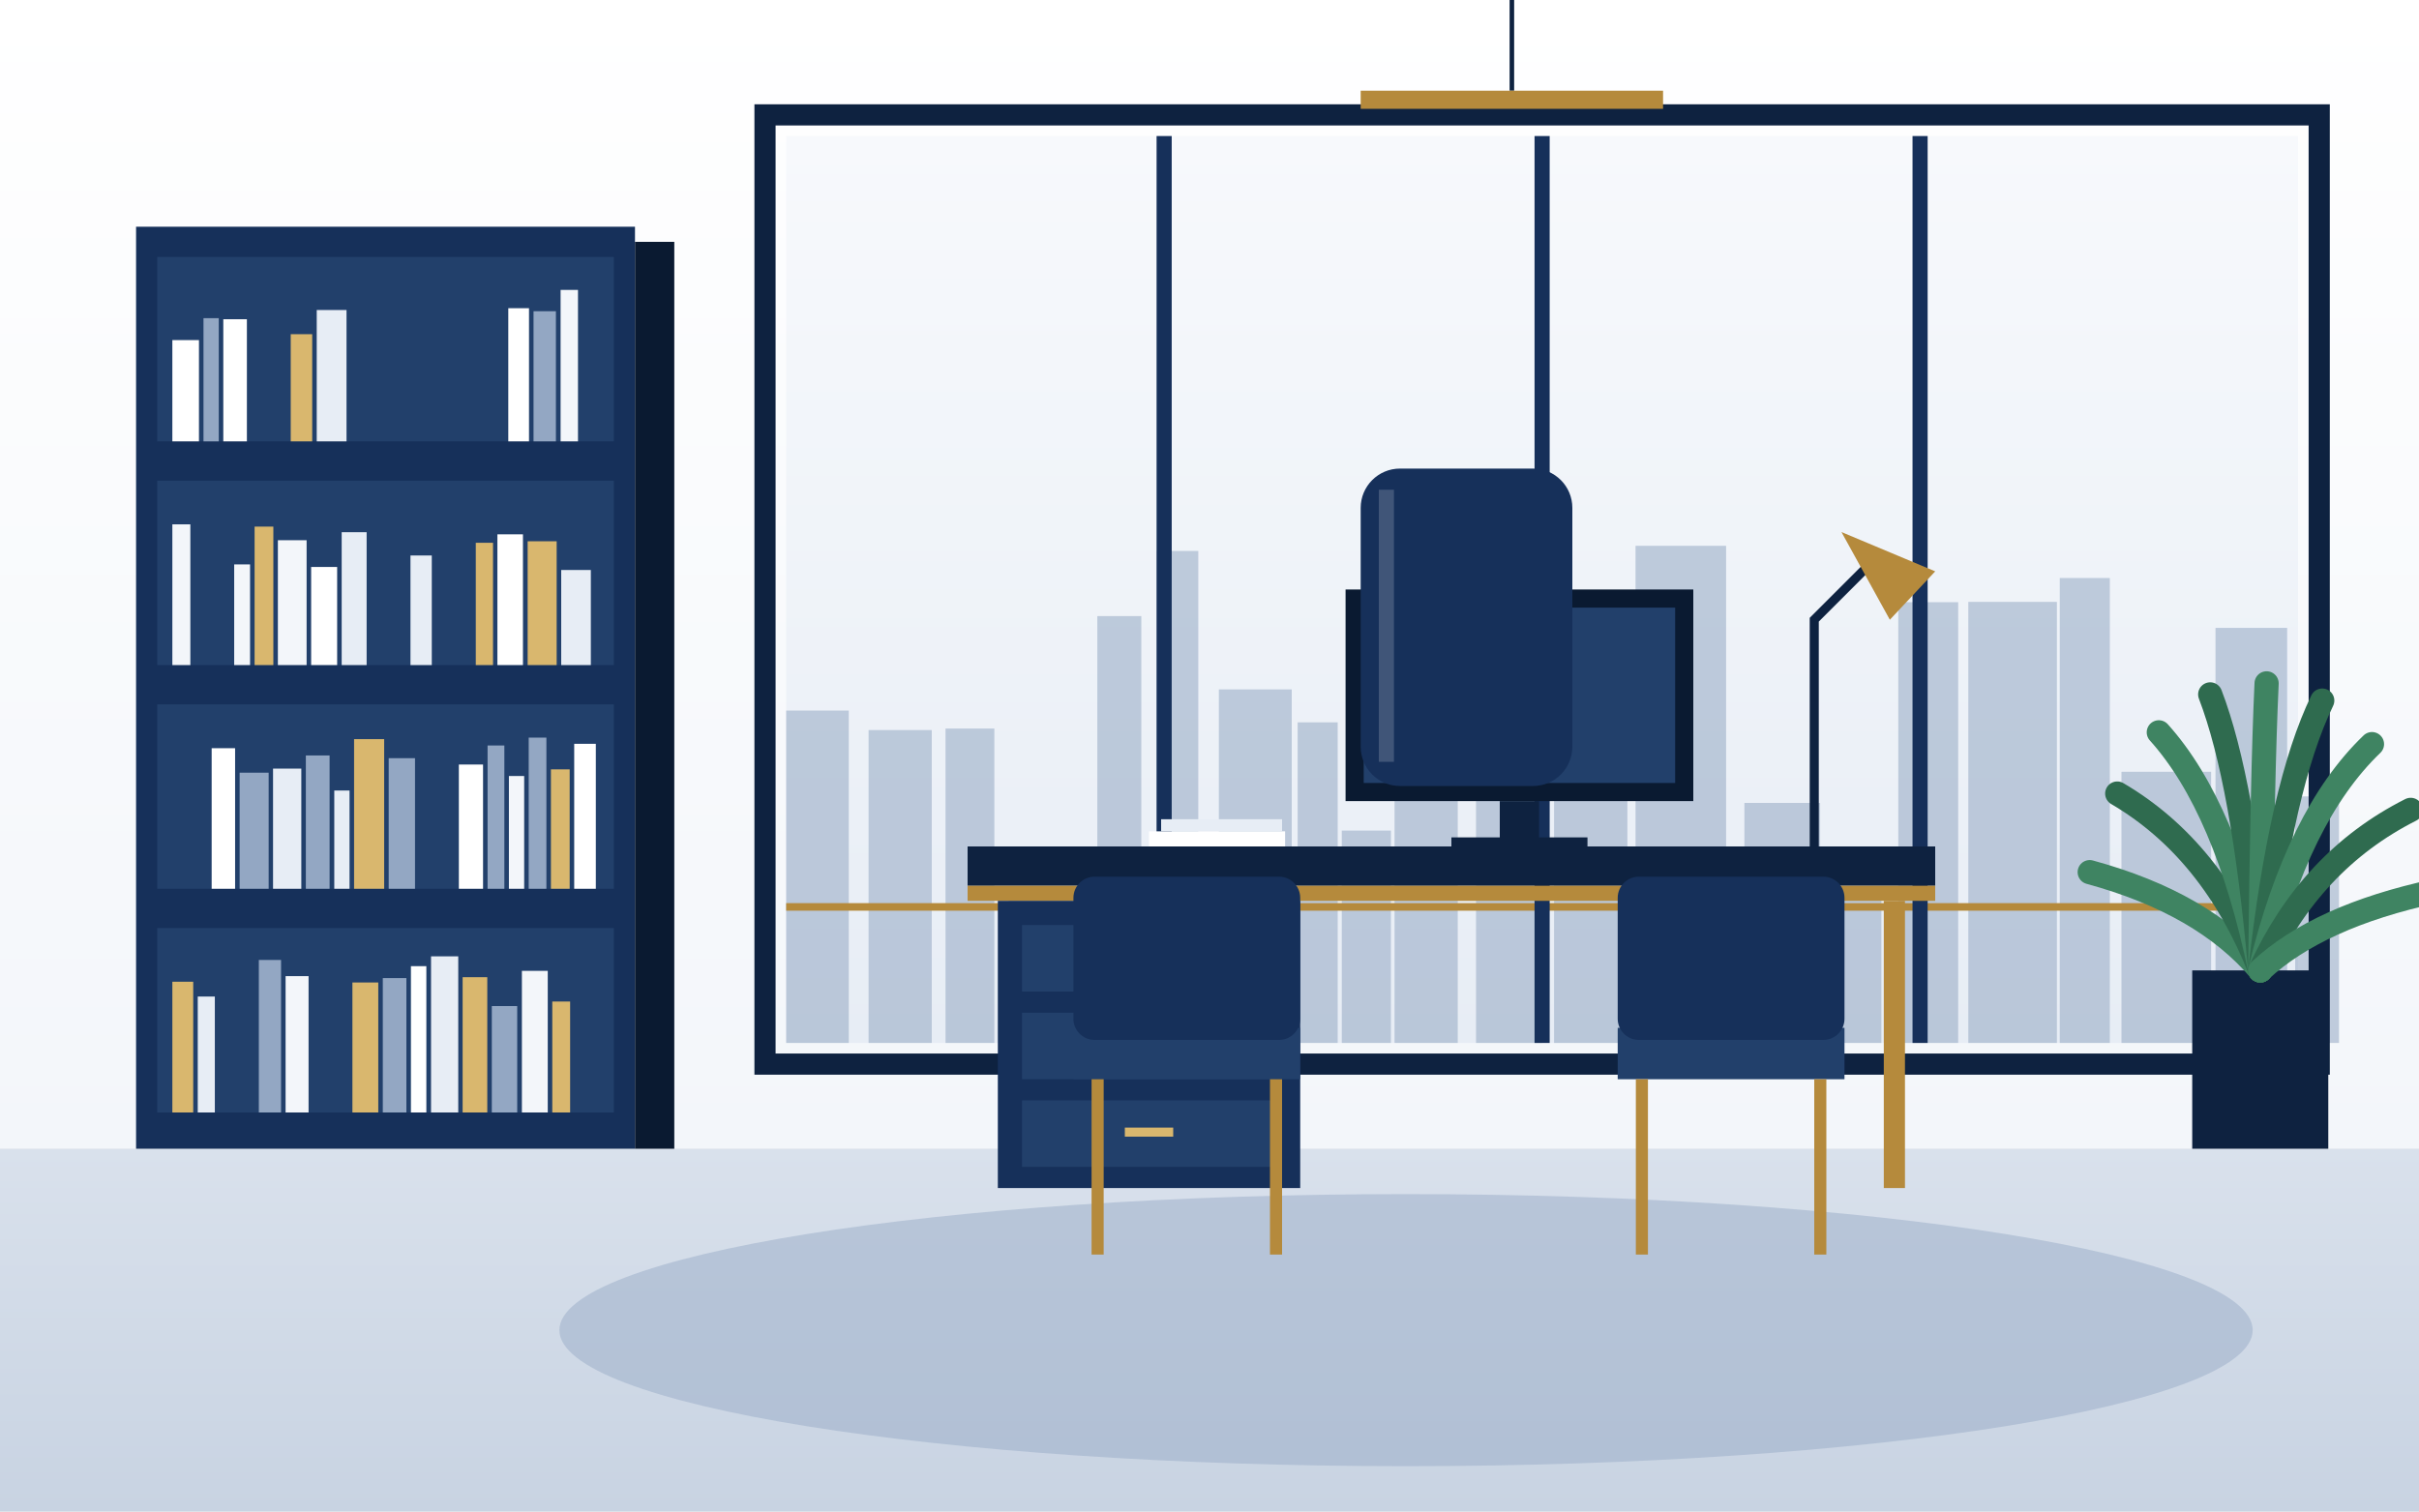
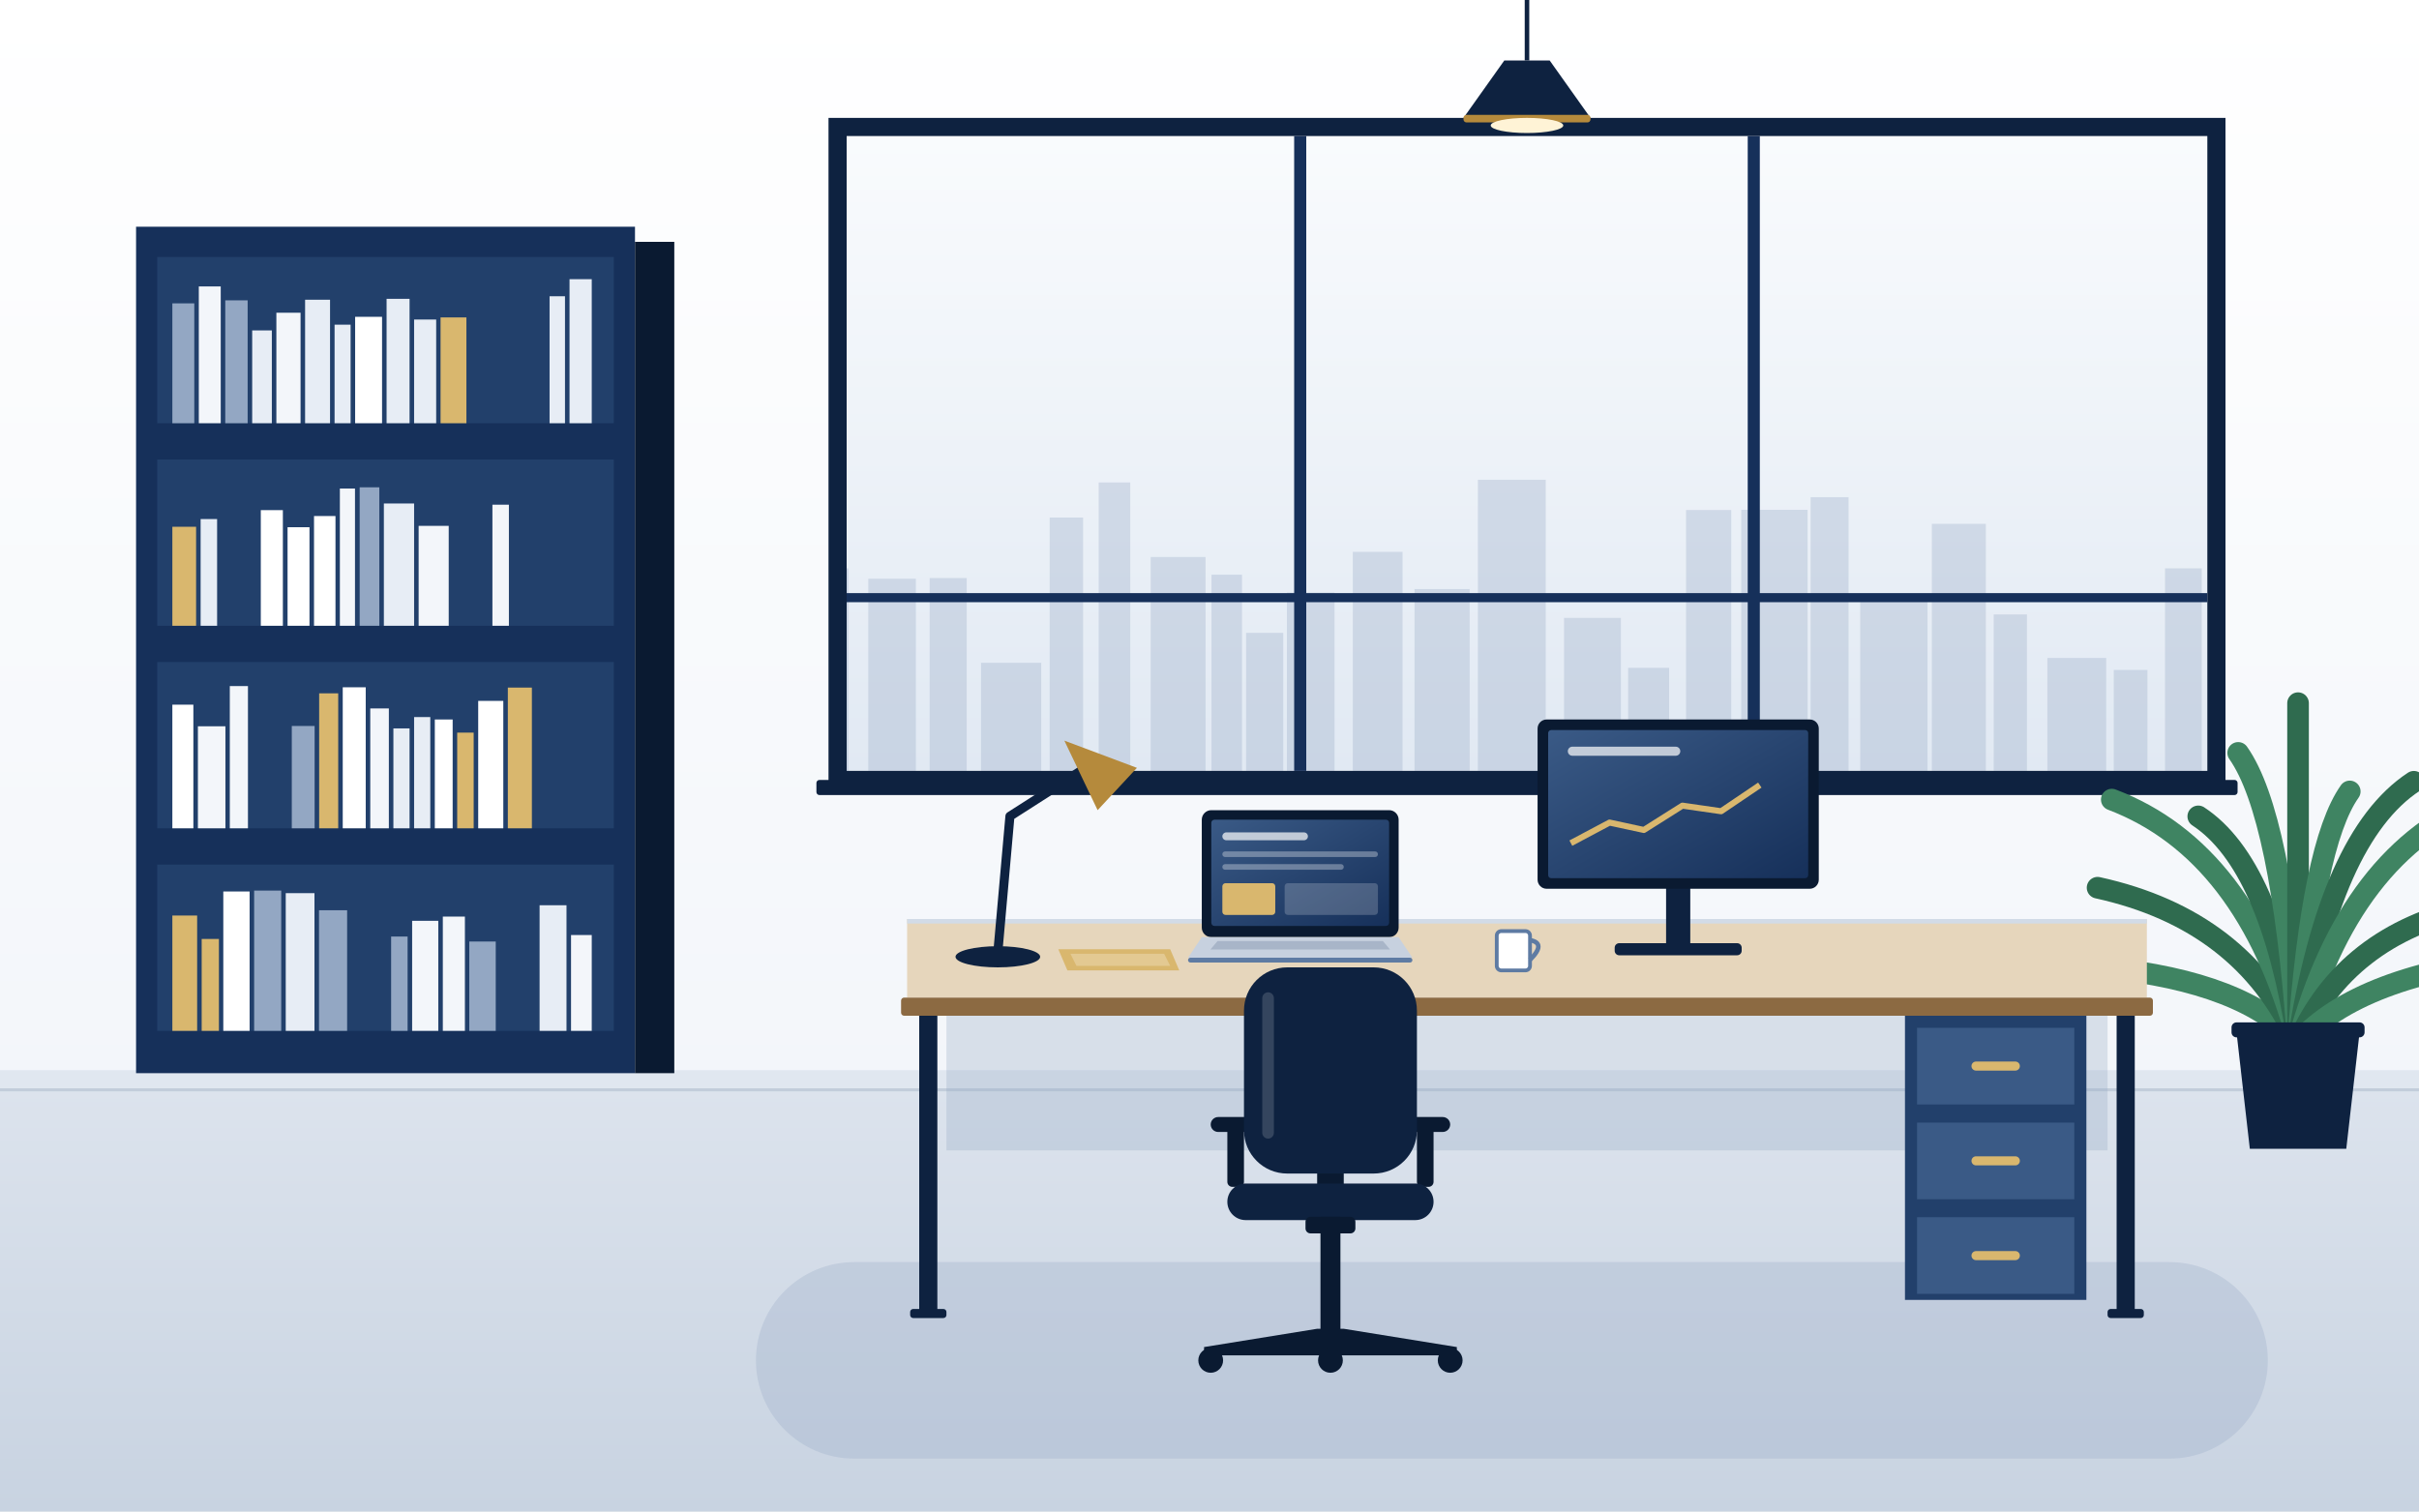
<svg xmlns="http://www.w3.org/2000/svg" viewBox="0 0 1600 1000">
  <defs>
    <linearGradient id="wall" x1="0" y1="0" x2="0" y2="1">
      <stop offset="0" stop-color="#FFFFFF" />
      <stop offset="1" stop-color="#F3F6FA" />
    </linearGradient>
-     <linearGradient id="win" x1="0" y1="0" x2="0" y2="1">
-       <stop offset="0" stop-color="#F7F9FC" />
-       <stop offset="1" stop-color="#E7EDF5" />
+     <linearGradient id="floor" x1="0" y1="0" x2="0" y2="1">
+       <stop offset="0" stop-color="#DCE3ED" />
+       <stop offset="1" stop-color="#C8D3E1" />
    </linearGradient>
-     <linearGradient id="flr" x1="0" y1="0" x2="0" y2="1">
-       <stop offset="0" stop-color="#D9E1EC" />
-       <stop offset="1" stop-color="#C8D3E2" />
+     <linearGradient id="glass" x1="0" y1="0" x2="0" y2="1">
+       <stop offset="0" stop-color="#F9FBFD" />
+       <stop offset="1" stop-color="#E1E9F3" />
    </linearGradient>
+     <linearGradient id="disp" x1="0" y1="0" x2="1" y2="1">
+       <stop offset="0" stop-color="#3A5A86" />
+       <stop offset="1" stop-color="#16305A" />
+     </linearGradient>
+     <clipPath id="win1">
+       <rect x="560" y="90" width="900" height="420" />
+     </clipPath>
  </defs>
-   <rect width="1600" height="760" fill="url(#wall)" />
-   <rect y="760" width="1600" height="240" fill="url(#flr)" />
-   <rect x="520" y="90" width="1000" height="600" fill="url(#win)" />
-   <path d="M520,690V470.1h41.4V690ZM574.5,690V483h41.8V690ZM625.4,690V482h32.3V690ZM667.2,690V586.5h53V690ZM725.8,690V407.6h29.1V690ZM765.2,690V364.5h27.4V690ZM806.2,690V456.1h48.2V690ZM858.3,690V477.9h26.5V690ZM887.5,690V549.5h32.5V690ZM922.4,690V499.9h41.8V690ZM976.3,690V449.9h43.7V690ZM1027.9,690V495.7h48.5V690ZM1081.8,690V361.1h59.9V690ZM1153.8,690V531.2h50.1V690ZM1208.6,690V592.4h35.8V690ZM1255.6,690V398.4h39.6V690ZM1301.9,690V398.2h58.6V690ZM1362.4,690V382.4h33.1V690ZM1403.2,690V510.6h59.3V690ZM1465.4,690V415.4h47.4V690ZM1518.1,690V526.9h29V690Z" fill="#93A7C3" fill-opacity="0.55" />
-   <path d="M520,600H1520" stroke="#B58A3C" stroke-width="5" />
-   <rect x="765.0" y="90" width="10" height="600" fill="#16305A" />
-   <rect x="1015.0" y="90" width="10" height="600" fill="#16305A" />
-   <rect x="1265.0" y="90" width="10" height="600" fill="#16305A" />
-   <rect x="506" y="76" width="1028" height="628" fill="none" stroke="#0E2240" stroke-width="14" />
-   <rect x="90" y="150" width="330" height="610" fill="#16305A" />
-   <rect x="420" y="160" width="26" height="600" fill="#0A1A31" />
-   <rect x="104" y="170" width="302" height="122" fill="#22406B" />
-   <rect x="114" y="225" width="17.6" height="67" fill="#fff" />
-   <rect x="134.6" y="210.5" width="10.1" height="81.5" fill="#93A7C3" />
-   <rect x="147.7" y="211.2" width="15.6" height="80.8" fill="#fff" />
-   <rect x="192.3" y="221.1" width="14.2" height="70.9" fill="#D9B76E" />
-   <rect x="209.5" y="205.1" width="19.7" height="86.9" fill="#E7EDF5" />
-   <rect x="336.2" y="203.9" width="13.7" height="88.1" fill="#fff" />
-   <rect x="352.9" y="205.9" width="14.8" height="86.1" fill="#93A7C3" />
-   <rect x="370.8" y="191.8" width="11.5" height="100.2" fill="#F3F6FA" />
-   <rect x="104" y="318" width="302" height="122" fill="#22406B" />
-   <rect x="114" y="346.9" width="11.9" height="93.1" fill="#F3F6FA" />
-   <rect x="154.9" y="373.4" width="10.5" height="66.6" fill="#F3F6FA" />
-   <rect x="168.4" y="348.4" width="12.4" height="91.6" fill="#D9B76E" />
-   <rect x="183.8" y="357.4" width="19" height="82.6" fill="#F3F6FA" />
-   <rect x="205.8" y="375.1" width="17.2" height="64.9" fill="#fff" />
-   <rect x="226" y="352.1" width="16.5" height="87.9" fill="#E7EDF5" />
-   <rect x="271.5" y="367.5" width="14.1" height="72.5" fill="#E7EDF5" />
-   <rect x="314.7" y="359.1" width="11.4" height="80.9" fill="#D9B76E" />
-   <rect x="329" y="353.5" width="16.9" height="86.5" fill="#fff" />
-   <rect x="349" y="358.1" width="19.2" height="81.9" fill="#D9B76E" />
-   <rect x="371.2" y="377.1" width="19.6" height="62.9" fill="#E7EDF5" />
-   <rect x="104" y="466" width="302" height="122" fill="#22406B" />
-   <rect x="140" y="495" width="15.5" height="93" fill="#fff" />
-   <rect x="158.5" y="511.2" width="19.2" height="76.8" fill="#93A7C3" />
-   <rect x="180.6" y="508.5" width="18.7" height="79.5" fill="#E7EDF5" />
-   <rect x="202.3" y="499.8" width="15.7" height="88.2" fill="#93A7C3" />
-   <rect x="221.1" y="523" width="10.1" height="65" fill="#E7EDF5" />
-   <rect x="234.2" y="489" width="19.9" height="99" fill="#D9B76E" />
-   <rect x="257.1" y="501.6" width="17.4" height="86.4" fill="#93A7C3" />
-   <rect x="303.5" y="505.8" width="16" height="82.2" fill="#fff" />
-   <rect x="322.5" y="493.2" width="11.1" height="94.8" fill="#93A7C3" />
-   <rect x="336.6" y="513.4" width="10.1" height="74.6" fill="#F3F6FA" />
-   <rect x="349.7" y="488" width="11.7" height="100" fill="#93A7C3" />
-   <rect x="364.4" y="509" width="12.4" height="79" fill="#D9B76E" />
-   <rect x="379.8" y="492.1" width="14.3" height="95.9" fill="#fff" />
-   <rect x="104" y="614" width="302" height="122" fill="#22406B" />
-   <rect x="114" y="649.5" width="13.8" height="86.5" fill="#D9B76E" />
-   <rect x="130.8" y="659.3" width="11.3" height="76.7" fill="#E7EDF5" />
-   <rect x="171.2" y="635.1" width="14.7" height="100.9" fill="#93A7C3" />
-   <rect x="188.9" y="645.8" width="15.2" height="90.2" fill="#F3F6FA" />
-   <rect x="233.1" y="650" width="17.1" height="86" fill="#D9B76E" />
-   <rect x="253.2" y="647.1" width="15.6" height="88.9" fill="#93A7C3" />
-   <rect x="271.8" y="639.2" width="10.2" height="96.8" fill="#fff" />
-   <rect x="285.1" y="632.7" width="18" height="103.3" fill="#E7EDF5" />
-   <rect x="306" y="646.5" width="16.3" height="89.5" fill="#D9B76E" />
-   <rect x="325.3" y="665.6" width="16.8" height="70.4" fill="#93A7C3" />
-   <rect x="345.2" y="642.3" width="17.1" height="93.7" fill="#F3F6FA" />
-   <rect x="365.3" y="662.6" width="11.8" height="73.4" fill="#D9B76E" />
-   <rect x="1450" y="642" width="90" height="118" fill="#0E2240" />
-   <path d="M1495,642 Q1457.4,597.5 1382.2,577" stroke="#3F8462" stroke-width="16" fill="none" stroke-linecap="round" />
-   <path d="M1495,642 Q1463.5,562 1400.4,525" stroke="#2F6B4F" stroke-width="16" fill="none" stroke-linecap="round" />
-   <path d="M1495,642 Q1472.6,534.2 1427.9,484.5" stroke="#3F8462" stroke-width="16" fill="none" stroke-linecap="round" />
-   <path d="M1495,642 Q1484,517 1461.9,459.4" stroke="#2F6B4F" stroke-width="16" fill="none" stroke-linecap="round" />
-   <path d="M1495,642 Q1496.4,512.1 1499.2,452.1" stroke="#3F8462" stroke-width="16" fill="none" stroke-linecap="round" />
-   <path d="M1495,642 Q1508.7,519.8 1536,463.5" stroke="#2F6B4F" stroke-width="16" fill="none" stroke-linecap="round" />
-   <path d="M1495,642 Q1519.6,539.6 1568.9,492.3" stroke="#3F8462" stroke-width="16" fill="none" stroke-linecap="round" />
-   <path d="M1495,642 Q1528.2,569.3 1594.5,535.8" stroke="#2F6B4F" stroke-width="16" fill="none" stroke-linecap="round" />
-   <path d="M1495,642 Q1533.5,606.2 1610.4,589.6" stroke="#3F8462" stroke-width="16" fill="none" stroke-linecap="round" />
-   <ellipse cx="930" cy="880" rx="560" ry="90" fill="#93A7C3" fill-opacity=".45" />
-   <rect x="640" y="560" width="640" height="26" fill="#0E2240" />
-   <rect x="640" y="586" width="640" height="10" fill="#B58A3C" />
-   <rect x="660" y="596" width="200" height="190" fill="#16305A" />
-   <rect x="1246" y="596" width="14" height="190" fill="#B58A3C" />
-   <rect x="676" y="612" width="168" height="44" fill="#22406B" />
-   <rect x="744" y="630" width="32" height="6" fill="#D9B76E" />
-   <rect x="676" y="670" width="168" height="44" fill="#22406B" />
-   <rect x="744" y="688" width="32" height="6" fill="#D9B76E" />
-   <rect x="676" y="728" width="168" height="44" fill="#22406B" />
-   <rect x="744" y="746" width="32" height="6" fill="#D9B76E" />
-   <rect x="890" y="390" width="230" height="140" fill="#0A1A31" />
-   <rect x="902" y="402" width="206" height="116" fill="#22406B" />
-   <rect x="992" y="530" width="26" height="30" fill="#0E2240" />
-   <rect x="960" y="554" width="90" height="6" fill="#0E2240" />
-   <path d="M1200,560 L1200,410 L1240,370" stroke="#0E2240" stroke-width="6" fill="none" />
-   <path d="M1218,352 L1280,378 L1250,410 Z" fill="#B58A3C" />
-   <rect x="760" y="550" width="90" height="10" fill="#fff" />
-   <rect x="768" y="542" width="80" height="8" fill="#E7EDF5" />
-   <rect x="900" y="310" width="140" height="210" rx="26" fill="#16305A" />
-   <rect x="912" y="324" width="10" height="180" fill="#fff" fill-opacity=".18" />
-   <rect x="710" y="680" width="150" height="34" fill="#22406B" />
-   <rect x="710" y="580" width="150" height="108" rx="14" fill="#16305A" />
-   <rect x="722" y="714" width="8" height="116" fill="#B58A3C" />
-   <rect x="840" y="714" width="8" height="116" fill="#B58A3C" />
-   <rect x="1070" y="680" width="150" height="34" fill="#22406B" />
-   <rect x="1070" y="580" width="150" height="108" rx="14" fill="#16305A" />
-   <rect x="1082" y="714" width="8" height="116" fill="#B58A3C" />
-   <rect x="1200" y="714" width="8" height="116" fill="#B58A3C" />
-   <path d="M1000,0V60" stroke="#0E2240" stroke-width="3" />
-   <rect x="900" y="60" width="200" height="12" fill="#B58A3C" />
+   <rect x="0" y="0" width="1600" height="720" fill="url(#wall)" />
+   <rect x="0" y="720" width="1600" height="280" fill="url(#floor)" />
+   <rect x="0" y="708" width="1600" height="12" fill="#E0E7F0" />
+   <rect x="0" y="720" width="1600" height="2" fill="#C2CDDB" />
+   <rect x="560" y="90" width="900" height="420" fill="url(#glass)" />
+   <g clip-path="url(#win1)">
+     <path d="M530,510V376h31.2V510ZM574.3,510V382.9h31.5V510ZM614.9,510V382.4h24.5V510ZM648.9,510V438.5h39.8V510ZM694.3,510V342.4h22.1V510ZM726.7,510V319.2h20.9V510ZM761.1,510V368.5h36.3V510ZM801.3,510V380.2h20.2V510ZM824.2,510V418.7h24.6V510ZM851.2,510V392h31.5V510ZM894.8,510V365.1h32.9V510ZM935.6,510V389.7h36.5V510ZM977.5,510V317.4h44.9V510ZM1034.5,510V408.8h37.6V510ZM1076.9,510V441.8h27.1V510ZM1115.2,510V337.4h29.9V510ZM1151.7,510V337.3h43.9V510ZM1197.6,510V328.9h25.1V510ZM1230.4,510V397.8h44.5V510ZM1277.8,510V346.6h35.7V510ZM1318.7,510V406.5h22V510ZM1354.2,510V435.3h38.9V510ZM1398.1,510V443.2h22.3V510ZM1432,510V376h24.3V510ZM1463.6,510V352.8h24.6V510Z" fill="#93A7C3" fill-opacity="0.32" />
+   </g>
+   <rect x="560" y="392.4" width="900" height="6" fill="#16305A" />
+   <rect x="856" y="90" width="8" height="420" fill="#16305A" />
+   <rect x="1156" y="90" width="8" height="420" fill="#16305A" />
+   <rect x="554" y="84" width="912" height="432" fill="none" stroke="#0E2240" stroke-width="12" />
+   <rect x="540" y="516" width="940" height="10" rx="2" fill="#0E2240" />
+   <rect x="90" y="150" width="330" height="560" fill="#16305A" />
+   <rect x="420" y="160" width="26" height="550" fill="#0A1A31" />
+   <rect x="104" y="170" width="302" height="110" fill="#22406B" />
+   <rect x="114" y="200.7" width="14.5" height="79.3" fill="#93A7C3" />
+   <rect x="131.5" y="189.5" width="14.5" height="90.5" fill="#F3F6FA" />
+   <rect x="149" y="198.7" width="14.8" height="81.3" fill="#93A7C3" />
+   <rect x="166.8" y="218.6" width="13" height="61.4" fill="#E7EDF5" />
+   <rect x="182.8" y="206.9" width="16" height="73.1" fill="#F3F6FA" />
+   <rect x="201.8" y="198.3" width="16.5" height="81.7" fill="#E7EDF5" />
+   <rect x="221.3" y="214.8" width="10.6" height="65.2" fill="#E7EDF5" />
+   <rect x="234.9" y="209.6" width="17.8" height="70.4" fill="#FFFFFF" />
+   <rect x="255.7" y="197.7" width="15.2" height="82.3" fill="#E7EDF5" />
+   <rect x="273.9" y="211.4" width="14.6" height="68.6" fill="#E7EDF5" />
+   <rect x="291.4" y="210" width="17.1" height="70" fill="#D9B76E" />
+   <rect x="363.5" y="196" width="10.2" height="84" fill="#E7EDF5" />
+   <rect x="376.7" y="184.7" width="14.7" height="95.3" fill="#E7EDF5" />
+   <rect x="104" y="304" width="302" height="110" fill="#22406B" />
+   <rect x="114" y="348.5" width="15.7" height="65.5" fill="#D9B76E" />
+   <rect x="132.7" y="343.4" width="10.9" height="70.6" fill="#E7EDF5" />
+   <rect x="172.5" y="337.5" width="14.6" height="76.5" fill="#FFFFFF" />
+   <rect x="190.2" y="348.8" width="14.5" height="65.2" fill="#FFFFFF" />
+   <rect x="207.7" y="341.4" width="14.2" height="72.6" fill="#FFFFFF" />
+   <rect x="224.8" y="323.2" width="10" height="90.8" fill="#F3F6FA" />
+   <rect x="237.9" y="322.4" width="13" height="91.6" fill="#93A7C3" />
+   <rect x="253.9" y="333.1" width="20" height="80.9" fill="#E7EDF5" />
+   <rect x="276.9" y="347.9" width="19.9" height="66.1" fill="#F3F6FA" />
+   <rect x="325.7" y="333.9" width="10.9" height="80.1" fill="#F3F6FA" />
+   <rect x="104" y="438" width="302" height="110" fill="#22406B" />
+   <rect x="114" y="466.2" width="13.9" height="81.8" fill="#FFFFFF" />
+   <rect x="130.9" y="480.5" width="18.2" height="67.5" fill="#F3F6FA" />
+   <rect x="152" y="453.9" width="12" height="94.1" fill="#F3F6FA" />
+   <rect x="193" y="480.3" width="15.1" height="67.7" fill="#93A7C3" />
+   <rect x="211.1" y="458.7" width="12.6" height="89.3" fill="#D9B76E" />
+   <rect x="226.7" y="454.7" width="15.2" height="93.3" fill="#FFFFFF" />
+   <rect x="244.9" y="468.7" width="12.3" height="79.3" fill="#F3F6FA" />
+   <rect x="260.2" y="481.9" width="10.7" height="66.1" fill="#E7EDF5" />
+   <rect x="273.9" y="474.4" width="10.7" height="73.6" fill="#E7EDF5" />
+   <rect x="287.6" y="476" width="11.8" height="72" fill="#FFFFFF" />
+   <rect x="302.4" y="484.7" width="10.9" height="63.3" fill="#D9B76E" />
+   <rect x="316.3" y="463.7" width="16.6" height="84.3" fill="#FFFFFF" />
+   <rect x="335.9" y="454.9" width="15.9" height="93.1" fill="#D9B76E" />
+   <rect x="104" y="572" width="302" height="110" fill="#22406B" />
+   <rect x="114" y="605.7" width="16.4" height="76.3" fill="#D9B76E" />
+   <rect x="133.4" y="621.2" width="11.4" height="60.8" fill="#D9B76E" />
+   <rect x="147.7" y="589.8" width="17.4" height="92.2" fill="#FFFFFF" />
+   <rect x="168.1" y="589.2" width="17.9" height="92.8" fill="#93A7C3" />
+   <rect x="189" y="590.9" width="19" height="91.1" fill="#E7EDF5" />
+   <rect x="211" y="602.2" width="18.6" height="79.8" fill="#93A7C3" />
+   <rect x="258.7" y="619.6" width="10.9" height="62.4" fill="#93A7C3" />
+   <rect x="272.6" y="609.2" width="17.3" height="72.8" fill="#F3F6FA" />
+   <rect x="292.9" y="606.4" width="14.6" height="75.6" fill="#F3F6FA" />
+   <rect x="310.4" y="622.9" width="17.5" height="59.1" fill="#93A7C3" />
+   <rect x="356.9" y="598.9" width="17.8" height="83.1" fill="#E7EDF5" />
+   <rect x="377.7" y="618.6" width="13.7" height="63.4" fill="#F3F6FA" />
+   <path d="M1520,689.6 Q1484.9,649.7 1392.5,640.3" stroke="#3F8462" stroke-width="14.3" fill="none" stroke-linecap="round" />
+   <path d="M1520,689.6 Q1483.5,608.4 1387.4,587.3" stroke="#2F6B4F" stroke-width="14.3" fill="none" stroke-linecap="round" />
+   <path d="M1520,689.6 Q1486.1,562.9 1396.8,529" stroke="#3F8462" stroke-width="14.3" fill="none" stroke-linecap="round" />
+   <path d="M1520,689.6 Q1501.8,571.5 1454,540.1" stroke="#2F6B4F" stroke-width="14.3" fill="none" stroke-linecap="round" />
+   <path d="M1520,689.6 Q1509.1,538.8 1480.4,498.1" stroke="#3F8462" stroke-width="14.3" fill="none" stroke-linecap="round" />
+   <path d="M1520,689.6 Q1520,513.1 1520,465.2" stroke="#2F6B4F" stroke-width="14.3" fill="none" stroke-linecap="round" />
+   <path d="M1520,689.6 Q1529.4,558.7 1554.2,523.6" stroke="#3F8462" stroke-width="14.3" fill="none" stroke-linecap="round" />
+   <path d="M1520,689.6 Q1541.1,553.7 1596.6,517.2" stroke="#2F6B4F" stroke-width="14.3" fill="none" stroke-linecap="round" />
+   <path d="M1520,689.6 Q1553.9,562.9 1643.2,529" stroke="#3F8462" stroke-width="14.3" fill="none" stroke-linecap="round" />
+   <path d="M1520,689.6 Q1551.4,618.6 1634.3,600.5" stroke="#2F6B4F" stroke-width="14.3" fill="none" stroke-linecap="round" />
+   <path d="M1520,689.6 Q1560.7,644.4 1667.9,633.5" stroke="#3F8462" stroke-width="14.3" fill="none" stroke-linecap="round" />
+   <polygon points="1479.3,683 1560.7,683 1551.9,760 1488.1,760" fill="#0E2240" />
+   <rect x="1476" y="676.4" width="88" height="9.9" rx="3.3" fill="#0E2240" />
+   <rect x="1008.5" y="0" width="3" height="40" fill="#0E2240" />
+   <polygon points="995,40 1025,40 1052,78 968,78" fill="#0E2240" />
+   <rect x="968" y="76" width="84" height="5" rx="2" fill="#B58A3C" />
+   <ellipse cx="1010" cy="83" rx="24" ry="5" fill="#FFF3D6" />
+   <rect x="500" y="835" width="1000" height="130" rx="65" fill="#93A7C3" fill-opacity=".28" />
+   <rect x="600" y="608" width="820" height="52" fill="#E6D6BC" />
+   <rect x="600" y="608" width="820" height="3" fill="#D2DBE7" />
+   <rect x="596" y="660" width="828" height="12" rx="2" fill="#8C6A42" />
+   <rect x="626" y="672" width="768" height="89.1" fill="#93A7C3" fill-opacity=".3" />
+   <rect x="608" y="672" width="12" height="198" fill="#0E2240" />
+   <rect x="602" y="866" width="24" height="6" rx="2" fill="#0E2240" />
+   <rect x="1400" y="672" width="12" height="198" fill="#0E2240" />
+   <rect x="1394" y="866" width="24" height="6" rx="2" fill="#0E2240" />
+   <rect x="1260" y="672" width="120" height="188" fill="#22406B" />
+   <rect x="1268" y="680" width="104" height="50.7" fill="#3A5A86" />
+   <rect x="1304" y="702.3" width="32" height="6" rx="3" fill="#D9B76E" />
+   <rect x="1268" y="742.7" width="104" height="50.7" fill="#3A5A86" />
+   <rect x="1304" y="765" width="32" height="6" rx="3" fill="#D9B76E" />
+   <rect x="1268" y="805.3" width="104" height="50.7" fill="#3A5A86" />
+   <rect x="1304" y="827.7" width="32" height="6" rx="3" fill="#D9B76E" />
+   <rect x="794.9" y="536" width="130.2" height="84" rx="6.3" fill="#0A1A31" />
+   <g>
+     <rect x="801.2" y="542.3" width="117.6" height="70.3" rx="2.1" fill="url(#disp)" />
+     <rect x="808.5" y="550.7" width="56.6" height="5.2" rx="2.6" fill="#FFFFFF" fill-opacity=".7" />
+     <rect x="808.5" y="563.3" width="102.9" height="3.7" rx="1.8" fill="#FFFFFF" fill-opacity=".32" />
+     <rect x="808.5" y="571.7" width="80.3" height="3.7" rx="1.8" fill="#FFFFFF" fill-opacity=".32" />
+     <rect x="808.5" y="584.3" width="35" height="21" rx="2.1" fill="#D9B76E" />
+     <rect x="849.7" y="584.3" width="61.7" height="21" rx="2.1" fill="#FFFFFF" fill-opacity=".2" />
+   </g>
+   <polygon points="794.9,620 925.1,620 934.2,633.6 785.8,633.6" fill="#C7D1DF" />
+   <polygon points="805.3,622.6 914.7,622.6 919.4,628.2 800.6,628.2" fill="#A8B5C8" />
+   <rect x="785.8" y="633.6" width="148.4" height="3.2" rx="1.6" fill="#5E7BA3" />
+   <rect x="1102" y="586" width="16" height="44" fill="#0E2240" />
+   <rect x="1068" y="624" width="84" height="8" rx="3" fill="#0E2240" />
+   <rect x="1017" y="476" width="186" height="112" rx="6" fill="#0A1A31" />
+   <rect x="1024" y="483" width="172" height="98" rx="2" fill="url(#disp)" />
+   <path d="M1039,557.8 L1064.6,544.2 L1087.3,549.1 L1112.8,533 L1138.4,536.7 L1164,519.4" stroke="#D9B76E" stroke-width="4" fill="none" stroke-linejoin="round" />
+   <rect x="1037" y="494" width="74.4" height="6" rx="3" fill="#FFFFFF" fill-opacity=".7" />
+   <ellipse cx="660" cy="633" rx="28" ry="7" fill="#0E2240" />
+   <path d="M660,630 L668,540 L718,508" stroke="#0E2240" stroke-width="6" fill="none" stroke-linejoin="round" />
+   <polygon points="704,490 752,508 726,536" fill="#B58A3C" />
+   <rect x="990" y="616" width="22" height="26" rx="3" fill="#FFFFFF" stroke="#5E7BA3" stroke-width="2.5" />
+   <path d="M1012,622 q11,2 0,13" stroke="#5E7BA3" stroke-width="3" fill="none" />
+   <polygon points="700,628 774,628 780,642 706,642" fill="#D9B76E" />
+   <polygon points="708,631 770,631 774,639 712,639" fill="#FFFFFF" fill-opacity=".25" />
+   <rect x="811.8" y="745.6" width="11" height="39.6" rx="3.3" fill="#0A1A31" />
+   <rect x="800.8" y="739" width="33" height="9.9" rx="5" fill="#0A1A31" />
+   <rect x="937.2" y="745.6" width="11" height="39.6" rx="3.3" fill="#0A1A31" />
+   <rect x="926.2" y="739" width="33" height="9.9" rx="5" fill="#0A1A31" />
+   <rect x="871.2" y="767.6" width="17.6" height="22" fill="#0A1A31" />
+   <rect x="822.8" y="640" width="114.4" height="136.4" rx="28.6" fill="#0E2240" />
+   <rect x="834.9" y="656.5" width="7.7" height="96.8" rx="3.9" fill="#FFFFFF" fill-opacity=".16" />
+   <rect x="811.8" y="783" width="136.4" height="24.2" rx="12.1" fill="#0E2240" />
+   <rect x="873.4" y="805" width="13.2" height="77.4" fill="#0A1A31" />
+   <rect x="863.5" y="805" width="33" height="11" rx="3.3" fill="#0A1A31" />
+   <polygon points="796.4,891.2 871.2,879.1 888.8,879.1 963.6,891.2 963.6,896.7 796.4,896.7" fill="#0A1A31" />
+   <circle cx="800.8" cy="900" r="8.2" fill="#0A1A31" />
+   <circle cx="880" cy="900" r="8.2" fill="#0A1A31" />
+   <circle cx="959.2" cy="900" r="8.2" fill="#0A1A31" />
</svg>
